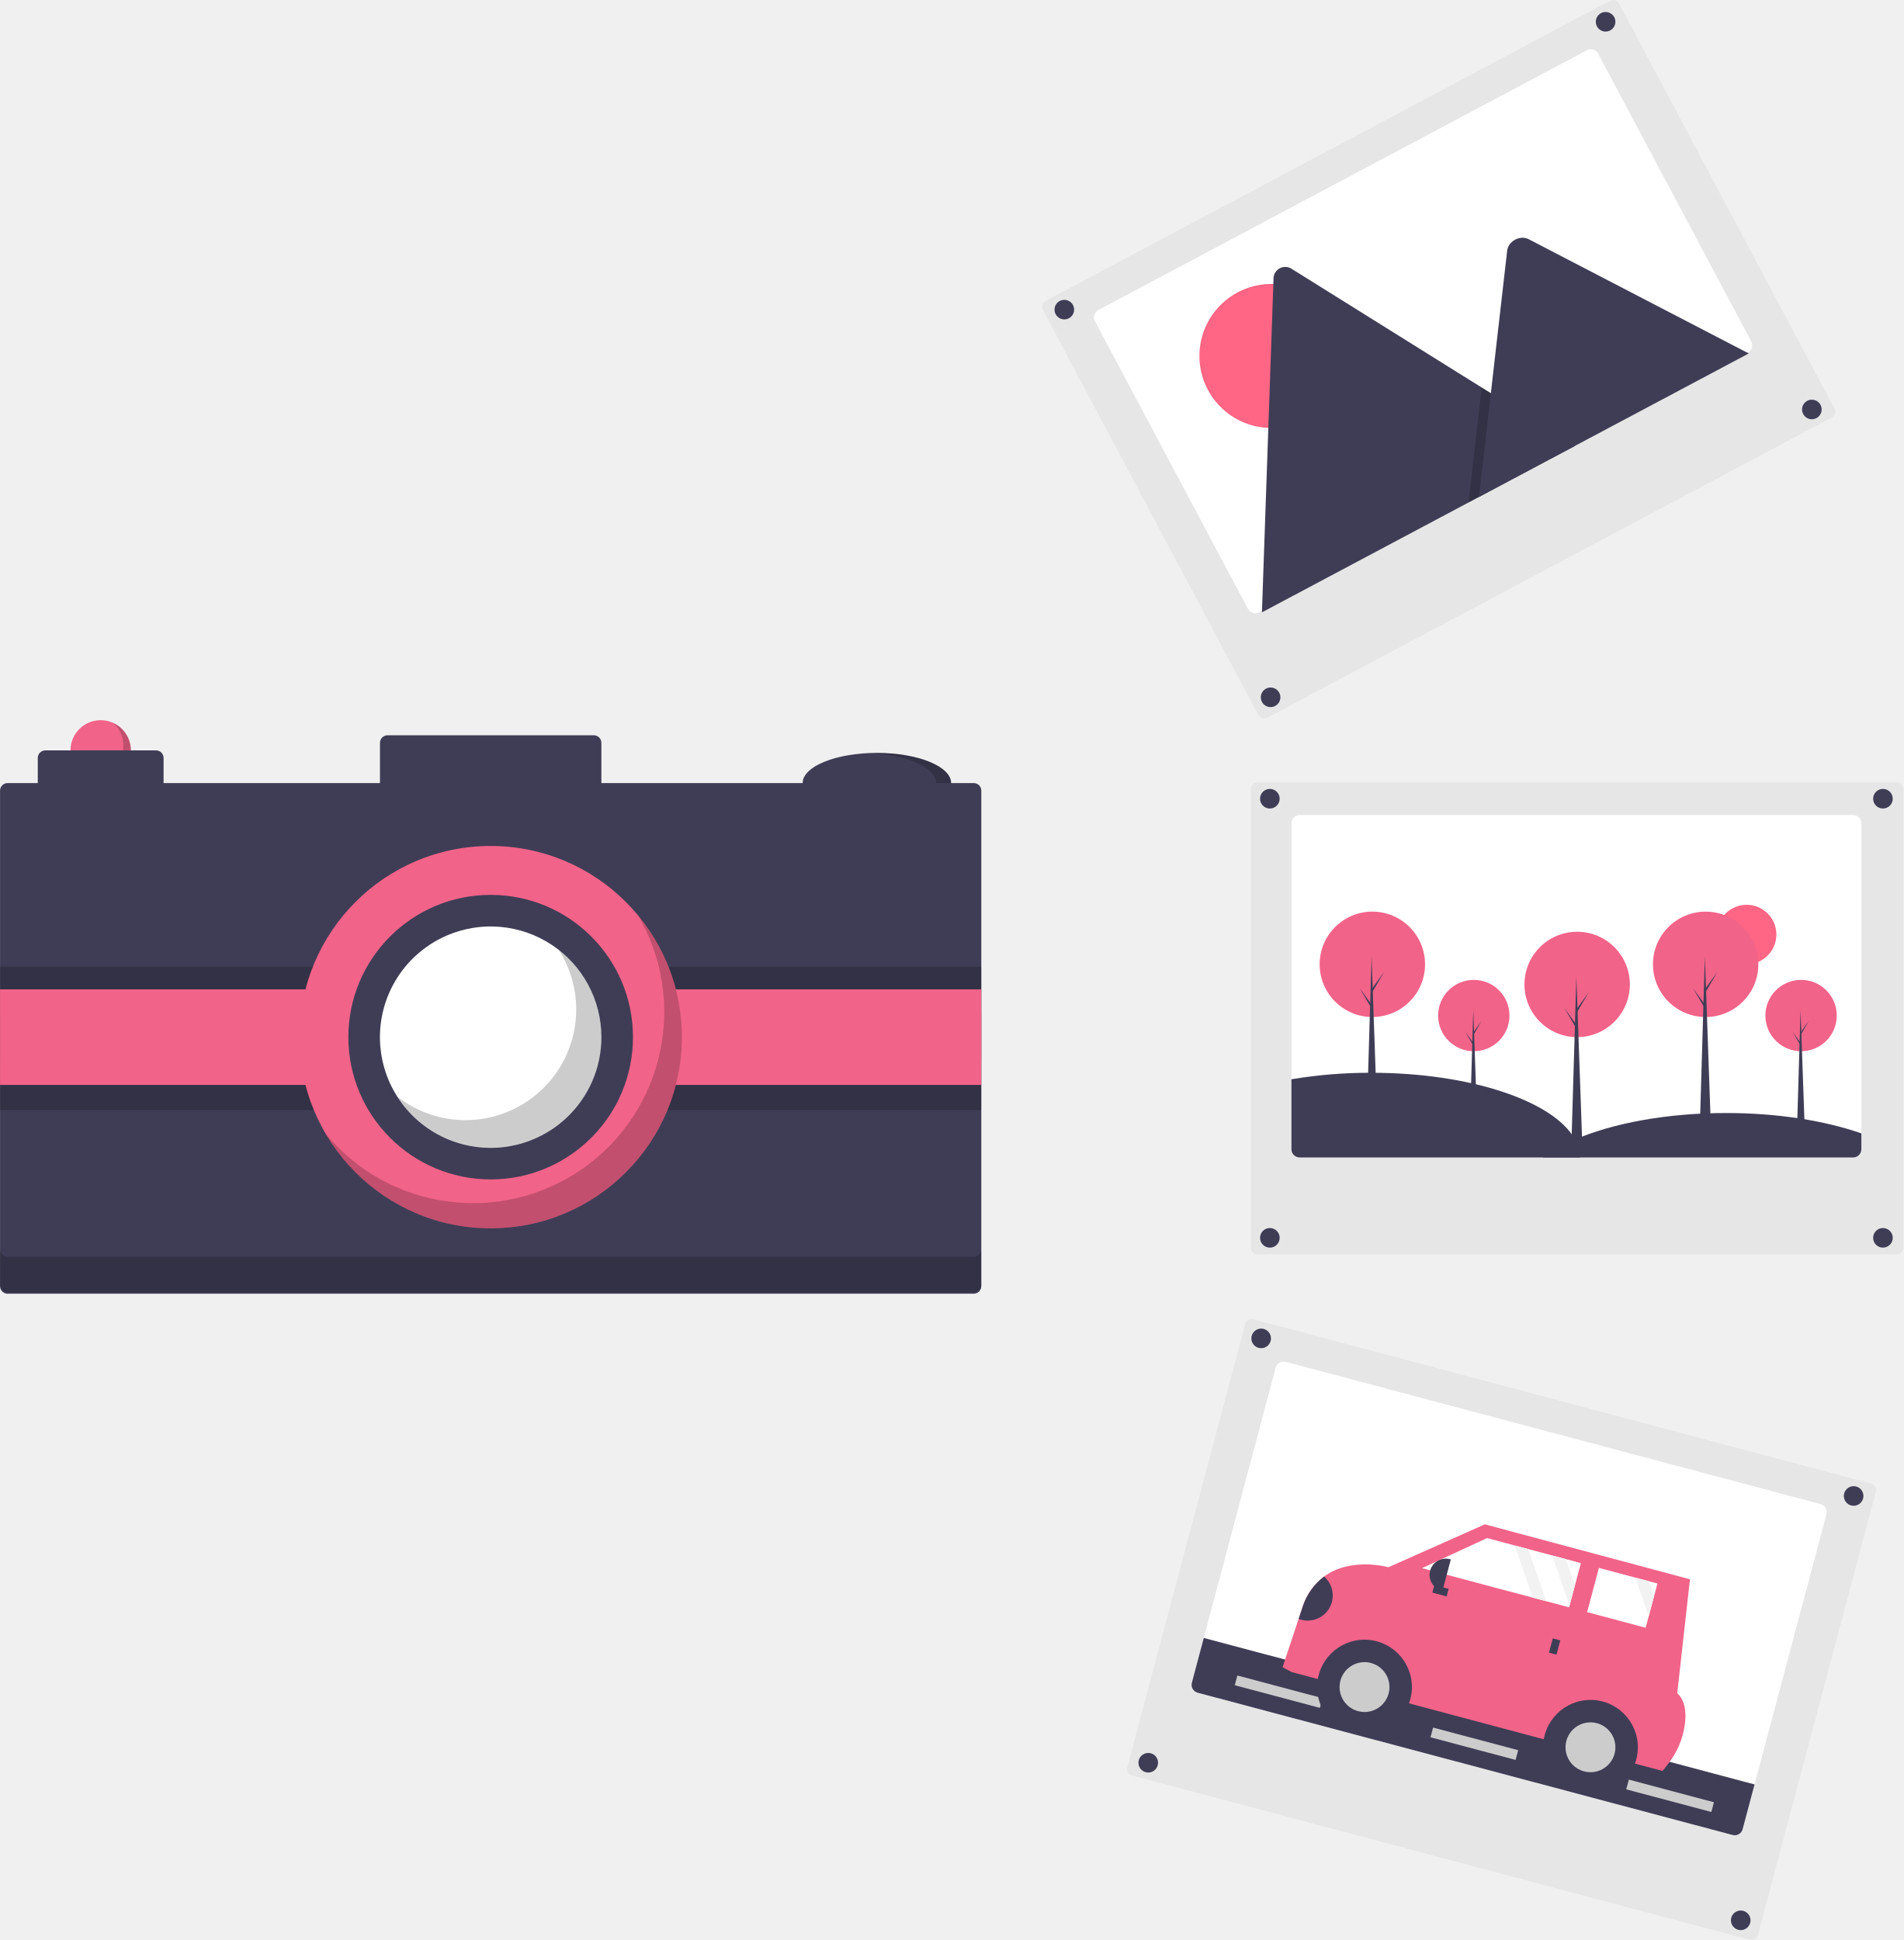
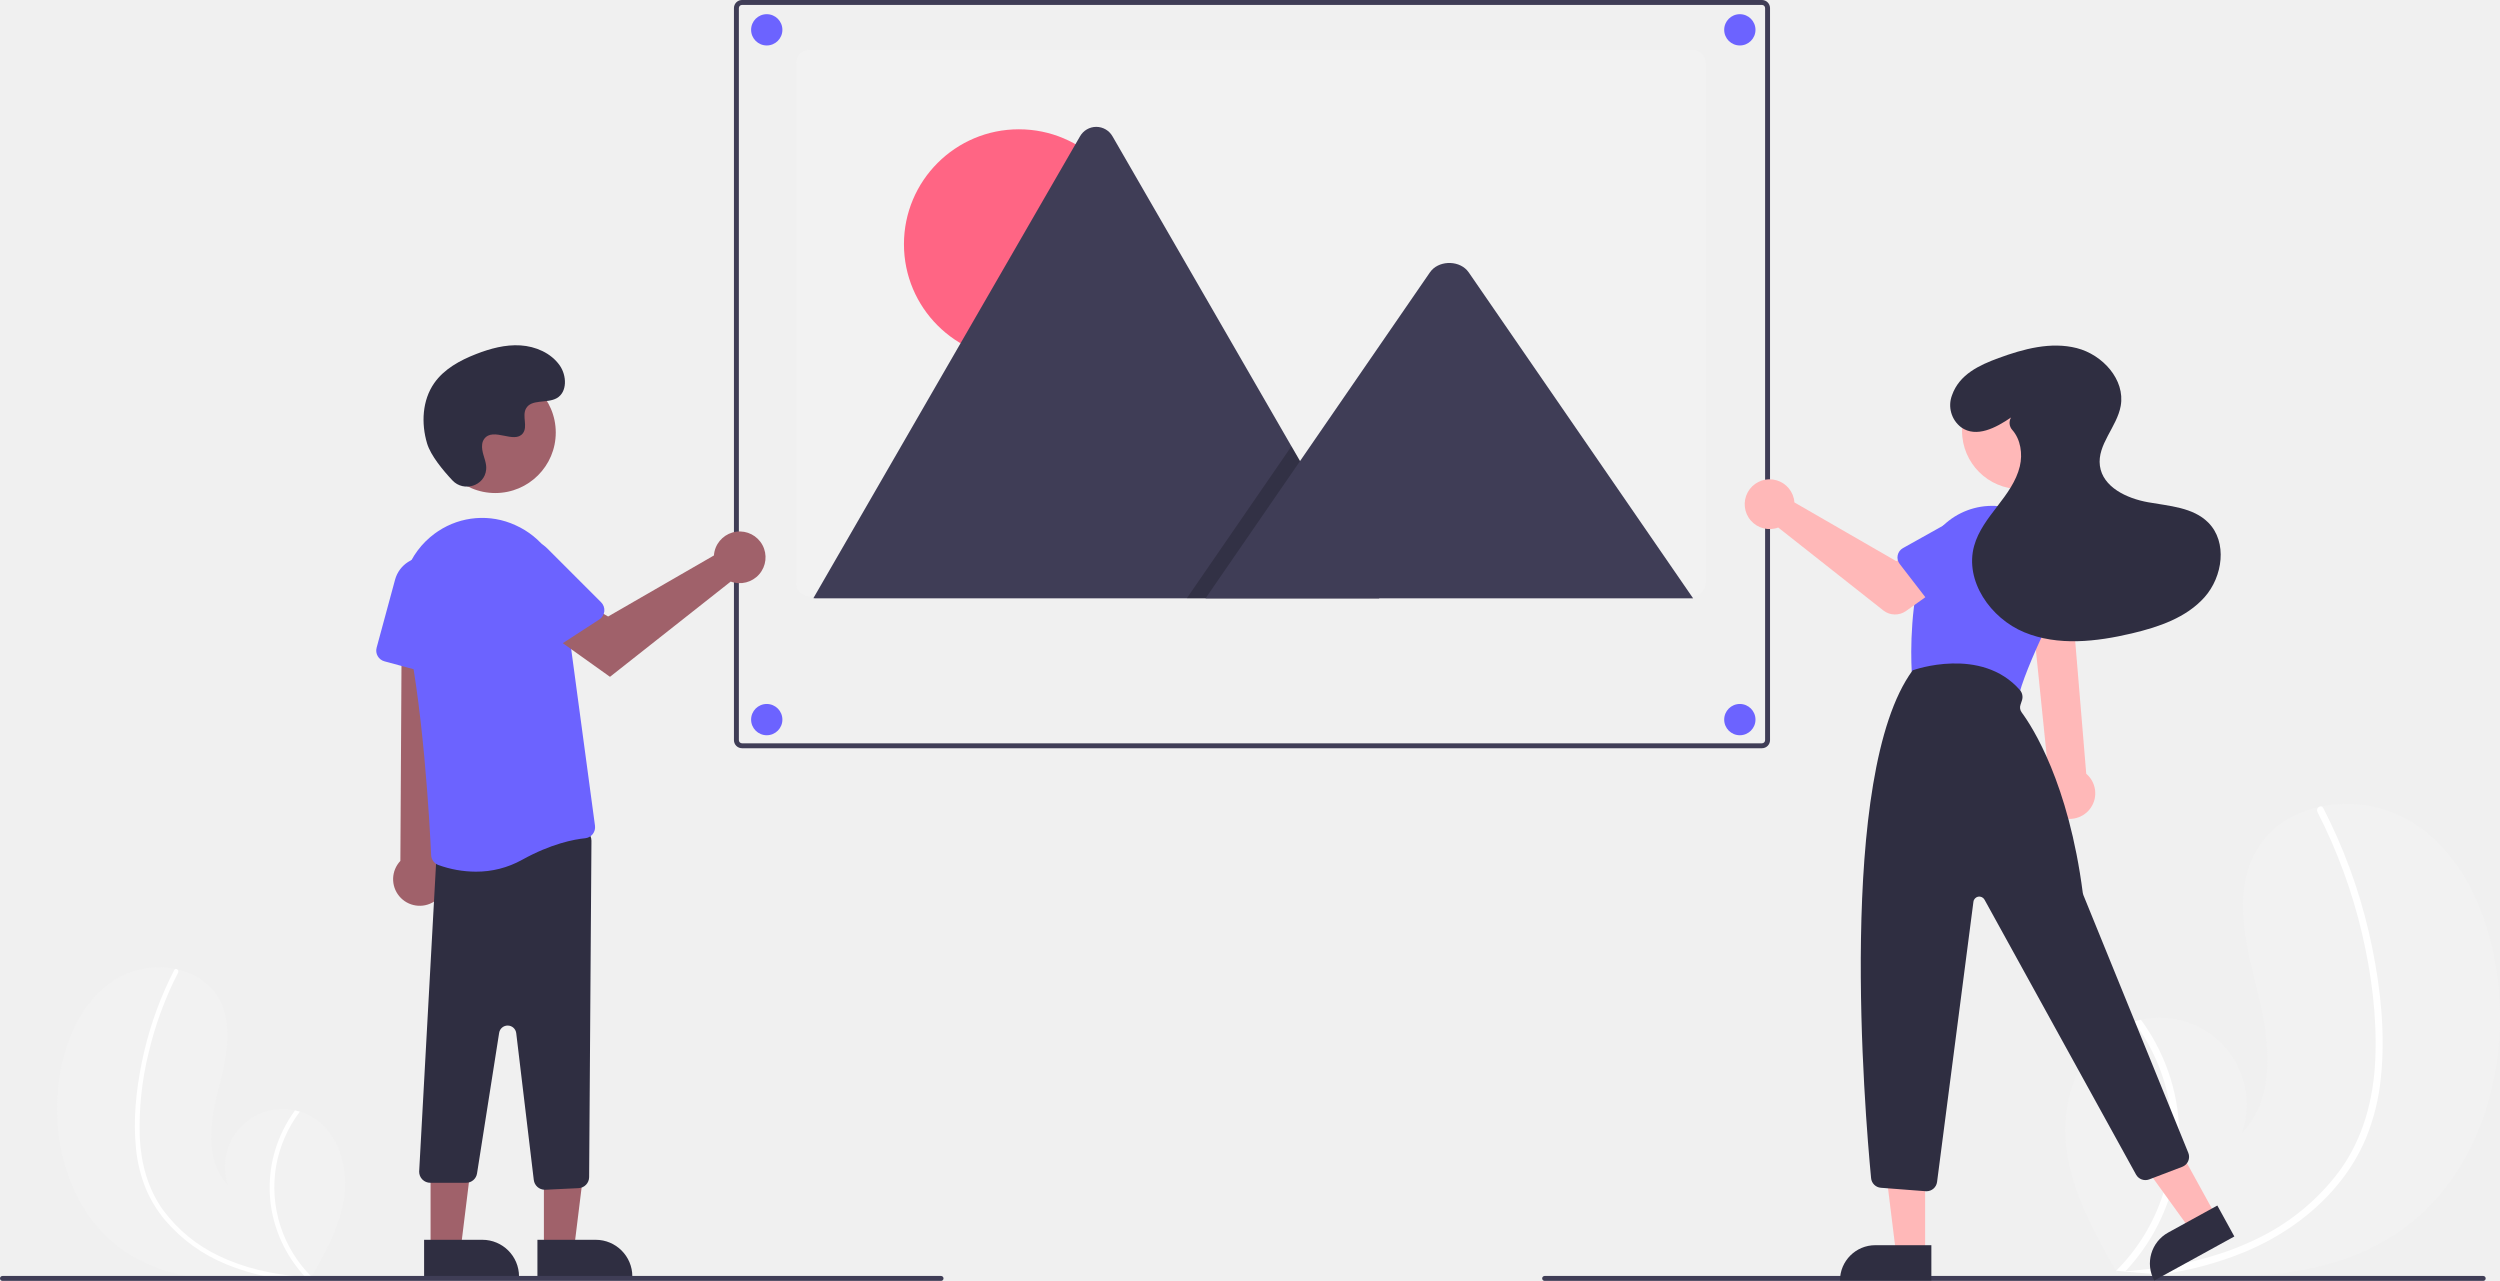
- <svg xmlns="http://www.w3.org/2000/svg" data-name="Layer 1" width="756.483" height="771.242" viewBox="0 0 756.483 771.242">
-   <path d="M721.528,375.356a2.659,2.659,0,0,0-2.656,2.656V560.372a2.659,2.659,0,0,0,2.656,2.656H975.585a2.659,2.659,0,0,0,2.656-2.656V378.012a2.659,2.659,0,0,0-2.656-2.656Z" transform="translate(-221.7583 -64.37879)" fill="#e6e6e6" />
-   <path d="M961.555,391.666v129.6a3.261,3.261,0,0,1-3.26,3.26h-220a2.319,2.319,0,0,1-.46-.04,3.256,3.256,0,0,1-2.8-3.22v-129.6a3.261,3.261,0,0,1,3.26-3.26h220A3.261,3.261,0,0,1,961.555,391.666Z" transform="translate(-221.7583 -64.37879)" fill="#fff" />
-   <circle cx="694.198" cy="371.516" r="11.819" fill="#ff6584" />
-   <circle cx="504.705" cy="317.53" r="3.897" fill="#3f3d56" />
-   <circle cx="748.372" cy="317.53" r="3.897" fill="#3f3d56" />
-   <circle cx="504.705" cy="492.097" r="3.897" fill="#3f3d56" />
-   <circle cx="748.372" cy="492.097" r="3.897" fill="#3f3d56" />
-   <circle cx="585.76" cy="403.733" r="14.18" fill="#f26389" />
-   <polygon points="587.127 446.444 584.223 446.444 585.547 401.597 587.127 446.444" fill="#3f3d56" />
-   <polygon points="585.803 410.097 588.921 405.783 585.76 411.165 585.419 410.567 585.803 410.097" fill="#3f3d56" />
-   <polygon points="585.461 414.454 582.343 410.14 585.504 415.521 585.846 414.923 585.461 414.454" fill="#3f3d56" />
-   <circle cx="715.837" cy="403.733" r="14.18" fill="#f26389" />
-   <polygon points="717.203 446.444 714.299 446.444 715.623 401.597 717.203 446.444" fill="#3f3d56" />
-   <polygon points="715.879 410.097 718.997 405.783 715.837 411.165 715.495 410.567 715.879 410.097" fill="#3f3d56" />
-   <polygon points="715.538 414.454 712.42 410.14 715.58 415.521 715.922 414.923 715.538 414.454" fill="#3f3d56" />
-   <circle cx="626.838" cy="391.363" r="20.943" fill="#f26389" />
-   <polygon points="628.856 454.444 624.567 454.444 626.522 388.209 628.856 454.444" fill="#3f3d56" />
-   <polygon points="626.901 400.762 631.506 394.391 626.838 402.339 626.333 401.456 626.901 400.762" fill="#3f3d56" />
-   <polygon points="626.396 407.197 621.791 400.825 626.459 408.774 626.964 407.891 626.396 407.197" fill="#3f3d56" />
-   <circle cx="677.91" cy="383.363" r="20.943" fill="#f26389" />
-   <polygon points="679.929 446.444 675.64 446.444 677.595 380.209 679.929 446.444" fill="#3f3d56" />
-   <polygon points="677.974 392.762 682.578 386.391 677.91 394.339 677.406 393.456 677.974 392.762" fill="#3f3d56" />
-   <polygon points="677.469 399.197 672.864 392.825 677.532 400.774 678.037 399.891 677.469 399.197" fill="#3f3d56" />
-   <circle cx="545.44" cy="383.363" r="20.943" fill="#f26389" />
-   <polygon points="547.459 446.444 543.169 446.444 545.125 380.209 547.459 446.444" fill="#3f3d56" />
-   <polygon points="545.503 392.762 550.108 386.391 545.44 394.339 544.935 393.456 545.503 392.762" fill="#3f3d56" />
-   <polygon points="544.999 399.197 540.394 392.825 545.062 400.774 545.566 399.891 544.999 399.197" fill="#3f3d56" />
-   <path d="M849.765,524.526H738.295a2.319,2.319,0,0,1-.46-.04,3.256,3.256,0,0,1-2.8-3.22v-27.83a189.759,189.759,0,0,1,31.74-2.58c39.57,0,72.67,11.34,80.97,26.52A15.252,15.252,0,0,1,849.765,524.526Z" transform="translate(-221.7583 -64.37879)" fill="#3f3d56" />
-   <path d="M961.555,514.956v6.31a3.261,3.261,0,0,1-3.26,3.26H834.965a62.861,62.861,0,0,1,12.78-7.15c15.11-6.48,36.42-10.52,60.03-10.52C928.295,506.856,947.065,509.896,961.555,514.956Z" transform="translate(-221.7583 -64.37879)" fill="#3f3d56" />
-   <path d="M862.882,64.379a2.647,2.647,0,0,0-1.244.312l-224.3,119.311a2.66,2.66,0,0,0-1.097,3.593l85.64,161a2.66,2.66,0,0,0,3.594,1.098l224.299-119.311a2.66,2.66,0,0,0,1.098-3.593l-85.641-161a2.638,2.638,0,0,0-1.569-1.293A2.669,2.669,0,0,0,862.882,64.379Z" transform="translate(-221.7583 -64.37879)" fill="#e6e6e6" />
-   <path d="M856.913,85.679l60.861,114.416a3.262,3.262,0,0,1-1.348,4.413L722.198,307.822a2.75,2.75,0,0,1-.43.187,3.26,3.26,0,0,1-3.983-1.536L656.925,192.058a3.262,3.262,0,0,1,1.348-4.413L852.5,84.33A3.262,3.262,0,0,1,856.913,85.679Z" transform="translate(-221.7583 -64.37879)" fill="#fff" />
-   <circle cx="505.338" cy="141.514" r="28.624" fill="#ff6584" />
-   <path d="M847.77,241.616,723.795,307.561a2.864,2.864,0,0,1-.483.21l4.61-132.752a4.65,4.65,0,0,1,7.146-3.801L810.674,218.442l3.62,2.258Z" transform="translate(-221.7583 -64.37879)" fill="#3f3d56" />
-   <polygon points="626.012 177.237 583.684 199.752 588.408 158.518 588.747 155.548 588.916 154.063 592.536 156.322 626.012 177.237" opacity="0.2" />
-   <path d="M916.798,204.897,809.57,261.935l4.724-41.235.339-2.97,6.154-53.735c.404-3.522,4.589-5.954,7.874-4.812a5.541,5.541,0,0,1,.649.279Z" transform="translate(-221.7583 -64.37879)" fill="#3f3d56" />
-   <circle cx="423.016" cy="123.091" r="3.897" fill="#3f3d56" />
-   <circle cx="638.141" cy="8.66" r="3.897" fill="#3f3d56" />
-   <circle cx="504.996" cy="277.211" r="3.897" fill="#3f3d56" />
-   <circle cx="720.122" cy="162.78" r="3.897" fill="#3f3d56" />
-   <path d="M917.193,835.532a2.66,2.66,0,0,0,3.25-1.885l46.881-176.231a2.657,2.657,0,0,0-1.885-3.25l-245.52-65.312a2.658,2.658,0,0,0-3.25,1.885L669.79,766.969a2.656,2.656,0,0,0,1.885,3.25Z" transform="translate(-221.7583 -64.37879)" fill="#e6e6e6" />
-   <path d="M947.687,666.32,914.37,791.565A3.261,3.261,0,0,1,910.382,793.877L697.776,737.32a2.32,2.32,0,0,1-.434-.157,3.256,3.256,0,0,1-1.878-3.832l33.317-125.244a3.261,3.261,0,0,1,3.989-2.312l212.606,56.557A3.261,3.261,0,0,1,947.687,666.32Z" transform="translate(-221.7583 -64.37879)" fill="#fff" />
-   <path d="M919.103,773.773l-4.733,17.791A3.261,3.261,0,0,1,910.382,793.877L697.776,737.32a2.32,2.32,0,0,1-.434-.157,3.256,3.256,0,0,1-1.878-3.832l4.733-17.791Z" transform="translate(-221.7583 -64.37879)" fill="#3f3d56" />
-   <rect x="790.238" y="755.601" width="35" height="4" transform="translate(0.14887 -246.5662) rotate(14.89658)" fill="#ccc" />
-   <rect x="712.443" y="734.906" width="35" height="4" transform="translate(-7.78575 -227.2627) rotate(14.89658)" fill="#ccc" />
-   <rect x="868.033" y="776.295" width="35" height="4" transform="translate(8.08348 -265.8698) rotate(14.89658)" fill="#ccc" />
-   <circle cx="501.247" cy="532.076" r="3.897" fill="#3f3d56" />
-   <circle cx="736.724" cy="594.717" r="3.897" fill="#3f3d56" />
-   <circle cx="456.37" cy="700.776" r="3.897" fill="#3f3d56" />
-   <circle cx="691.847" cy="763.417" r="3.897" fill="#3f3d56" />
-   <rect x="866.888" y="765.123" width="19.453" height="3.088" transform="matrix(-0.96625, -0.25759, 0.25759, -0.96625, 1304.401, 1668.891)" fill="#3f3d56" />
-   <path d="M731.516,727.186l3.64,1.929,147.386,39.291,2.147-2.736a32.257,32.257,0,0,0,6.776-16.246c.5-4.434.036-9.095-3.087-11.897l5.049-45.309L811.912,670.378l-38.322,17.056s-14.813-4.227-25.576,3.689a24.45,24.45,0,0,0-8.404,11.699l-1.712,5.152Z" transform="translate(-221.7583 -64.37879)" fill="#f26389" />
-   <circle cx="542.327" cy="670.691" r="18.835" fill="#3f3d56" />
-   <circle cx="542.327" cy="670.691" r="9.913" fill="#ccc" />
-   <circle cx="632.131" cy="694.632" r="18.835" fill="#3f3d56" />
-   <circle cx="632.131" cy="694.632" r="9.913" fill="#ccc" />
-   <polygon points="565.159 623.415 609.185 635.147 614.56 636.577 623.634 638.998 623.81 638.335 625.939 630.357 628.329 621.398 622.292 619.792 616.918 618.356 607.399 615.817 602.024 614.387 591.034 611.457 565.159 623.415" fill="#fff" />
-   <polygon points="630.796 640.91 654.064 647.113 655.285 642.548 657.407 634.569 658.759 629.514 655.352 628.607 649.978 627.171 635.485 623.309 630.796 640.91" fill="#fff" />
-   <rect x="838.102" y="716.011" width="3.088" height="5.867" transform="matrix(-0.96625, -0.25759, 0.25759, -0.96625, 1244.004, 1565.533)" fill="#3f3d56" />
-   <rect x="792.722" y="693.847" width="3.088" height="5.867" transform="translate(1450.37 44.42414) rotate(104.9272)" fill="#3f3d56" />
-   <path d="M790.043,683.236h.34a6.453,6.453,0,0,1,6.453,6.453v0a6.453,6.453,0,0,1-6.453,6.453H790.043a0,0,0,0,1,0,0V683.236A0,0,0,0,1,790.043,683.236Z" transform="translate(1160.687 1496.11) rotate(-165.0728)" fill="#3f3d56" />
-   <path d="M737.897,707.973A9.975,9.975,0,0,0,748.013,691.122a24.45,24.45,0,0,0-8.404,11.699Z" transform="translate(-221.7583 -64.37879)" fill="#3f3d56" />
-   <polygon points="616.918 618.356 623.81 638.335 625.939 630.357 622.292 619.792 616.918 618.356" fill="#f2f2f2" />
-   <polygon points="649.978 627.171 655.285 642.548 657.407 634.569 655.352 628.607 649.978 627.171" fill="#f2f2f2" />
-   <polygon points="602.024 614.387 609.185 635.147 614.56 636.577 607.399 615.817 602.024 614.387" fill="#f2f2f2" />
-   <circle cx="40.017" cy="298.313" r="12" fill="#f26389" />
-   <path d="M266.84,351.825a11.984,11.984,0,0,1-13.13,19.734,11.99,11.99,0,1,0,13.13-19.734Z" transform="translate(-221.7583 -64.37879)" opacity="0.2" />
-   <ellipse cx="348.517" cy="311.313" rx="29.5" ry="12" fill="#3f3d56" />
-   <path d="M570.275,363.692q-1.519,0-3,.061c14.883.612,26.5,5.723,26.5,11.939s-11.617,11.327-26.5,11.939q1.48.061,3,.061c16.292,0,29.5-5.373,29.5-12S586.567,363.692,570.275,363.692Z" transform="translate(-221.7583 -64.37879)" opacity="0.2" />
-   <path d="M608.775,375.692h-148v-16a3,3,0,0,0-3-3h-82a3,3,0,0,0-3,3v16h-86v-10a3,3,0,0,0-3-3h-44a3,3,0,0,0-3,3v10h-12a2.996,2.996,0,0,0-3,3v197a2.996,2.996,0,0,0,3,3h384a2.996,2.996,0,0,0,3-3v-197A2.996,2.996,0,0,0,608.775,375.692Z" transform="translate(-221.7583 -64.37879)" fill="#3f3d56" />
-   <path d="M608.758,564h-384a2.996,2.996,0,0,1-3-3v14a2.996,2.996,0,0,0,3,3h384a2.996,2.996,0,0,0,3-3v-14A2.996,2.996,0,0,1,608.758,564Z" transform="translate(-221.7583 -64.37879)" opacity="0.2" />
-   <rect x="0.017" y="403.313" width="390" height="38" opacity="0.2" />
-   <rect x="0.017" y="384.313" width="390" height="38" opacity="0.2" />
-   <rect x="0.017" y="393.313" width="390" height="38" fill="#f26389" />
-   <circle cx="195.017" cy="412.313" r="76" fill="#f26389" />
-   <path d="M475.315,428.228a75.996,75.996,0,0,1-124.081,86.928A75.996,75.996,0,1,0,475.315,428.228Z" transform="translate(-221.7583 -64.37879)" opacity="0.2" />
-   <circle cx="195.017" cy="412.313" r="56.558" fill="#3f3d56" />
-   <path d="M460.775,476.692a43.723,43.723,0,0,1-3.57,17.37,43.131,43.131,0,0,1-4.75,8.37,43.998,43.998,0,1,1-61.42-61.42,43.125,43.125,0,0,1,8.37-4.75,44.005,44.005,0,0,1,61.37,40.43Z" transform="translate(-221.7583 -64.37879)" fill="#fff" />
-   <path d="M460.305,470.282a43.928,43.928,0,0,0-16.448-28.265A44.002,44.002,0,0,1,447.205,483.062a43.131,43.131,0,0,1-4.75,8.37,43.973,43.973,0,0,1-62.769,8.919,43.978,43.978,0,0,0,72.769,2.081,43.131,43.131,0,0,0,4.75-8.37,44.018,44.018,0,0,0,3.1-23.78Z" transform="translate(-221.7583 -64.37879)" opacity="0.2" />
+ <svg xmlns="http://www.w3.org/2000/svg" data-name="Layer 1" width="1014.809" height="519.943" viewBox="0 0 1014.809 519.943">
+   <path d="M141.875,697.022c18.351,13.22,42.132,13.884,65.119,12.26,3.21-.226,6.397-.492,9.555-.779.019-.005.044-.003.064-.008.152-.014.304-.029.449-.038.652-.061,1.304-.122,1.949-.183l-.153.291-.479.903c.172-.302.344-.598.516-.9.051-.091.107-.181.158-.272,5.955-10.363,11.861-21.106,13.368-32.939,1.557-12.282-2.819-26.189-13.629-32.226a21.814,21.814,0,0,0-4.476-1.875c-.646-.196-1.302-.356-1.964-.497a23.38,23.38,0,0,0-27.19,30.393c-9.165-9.397-7.455-24.643-4.294-37.384,3.167-12.741,7.002-26.918.56-38.362-3.581-6.37-9.879-10.322-16.946-11.914-.217-.047-.433-.093-.651-.134a34.121,34.121,0,0,0-24.514,4.295c-13.514,8.516-20.455,24.662-22.707,40.479C112.979,653.586,121.011,681.991,141.875,697.022Z" transform="translate(-92.5953 -190.0283)" fill="#f2f2f2" />
+   <path d="M147.8,656.222a58.004,58.004,0,0,0,4.003,16.346,50.366,50.366,0,0,0,7.82,12.773,64.531,64.531,0,0,0,24.788,17.873,92.875,92.875,0,0,0,22.583,6.068c3.21-.226,6.397-.492,9.555-.779.019-.005.044-.003.064-.008.152-.014.304-.029.449-.038.652-.061,1.304-.122,1.949-.183l-.153.291-.479.903c.172-.302.344-.598.516-.9.051-.091.107-.181.158-.272a51.34,51.34,0,0,1-14.388-44.91,51.779,51.779,0,0,1,9.651-22.129c-.646-.196-1.302-.356-1.964-.497a53.684,53.684,0,0,0-4.897,8.111,52.603,52.603,0,0,0-4.538,32.725,53.781,53.781,0,0,0,13.626,26.825c-.613-.043-1.232-.093-1.838-.148-11.474-.972-22.925-3.439-33.333-8.492a60.034,60.034,0,0,1-22.49-18.453c-6.303-8.693-9.081-19.149-9.558-29.776a125.662,125.662,0,0,1,3.567-34.019,142.789,142.789,0,0,1,11.998-32.683,1.027,1.027,0,0,0-.408-1.355.873.873,0,0,0-.651-.134.76.76,0,0,0-.502.43c-.656,1.28-1.3,2.562-1.919,3.857A144.41,144.41,0,0,0,150.105,621.554C147.824,632.867,146.606,644.702,147.8,656.222Z" transform="translate(-92.5953 -190.0283)" fill="#fff" />
+   <path d="M1068.011,688.875c-27.688,19.946-63.569,20.948-98.252,18.497-4.843-.342-9.652-.743-14.416-1.175-.029-.007-.067-.005-.096-.012-.229-.022-.458-.044-.677-.057-.983-.092-1.967-.184-2.941-.277l.23.439.722,1.363c-.26-.456-.519-.903-.778-1.359-.076-.137-.162-.273-.238-.41-8.985-15.635-17.896-31.845-20.169-49.699-2.35-18.531,4.254-39.515,20.563-48.623a32.912,32.912,0,0,1,6.754-2.828c.975-.296,1.964-.537,2.964-.75a35.277,35.277,0,0,1,41.024,45.858c13.828-14.179,11.248-37.181,6.478-56.405-4.779-19.223-10.565-40.615-.844-57.881,5.403-9.611,14.905-15.574,25.569-17.976.327-.071.654-.141.982-.202a51.483,51.483,0,0,1,36.988,6.481c20.39,12.849,30.862,37.211,34.261,61.075C1111.609,623.337,1099.49,666.195,1068.011,688.875Z" transform="translate(-92.5953 -190.0283)" fill="#f2f2f2" />
+   <path d="M1059.071,627.314a87.517,87.517,0,0,1-6.04,24.662,75.993,75.993,0,0,1-11.799,19.272c-9.951,11.971-23.11,20.971-37.4,26.968a140.132,140.132,0,0,1-34.074,9.155c-4.843-.342-9.652-.743-14.416-1.175-.029-.007-.067-.005-.096-.012-.229-.022-.458-.044-.677-.057-.983-.092-1.967-.184-2.941-.277l.23.439.722,1.363c-.26-.456-.519-.903-.778-1.359-.076-.137-.162-.273-.238-.41a77.462,77.462,0,0,0,21.709-67.761,78.126,78.126,0,0,0-14.562-33.389c.975-.296,1.964-.537,2.964-.75a81.002,81.002,0,0,1,7.389,12.238,79.369,79.369,0,0,1,6.848,49.376,81.146,81.146,0,0,1-20.559,40.474c.925-.065,1.859-.141,2.773-.224,17.313-1.467,34.59-5.189,50.293-12.812a90.58,90.58,0,0,0,33.933-27.842c9.51-13.116,13.701-28.892,14.421-44.927.763-17.167-1.464-34.635-5.382-51.329a215.443,215.443,0,0,0-18.103-49.313,1.549,1.549,0,0,1,.615-2.045,1.317,1.317,0,0,1,.982-.202,1.147,1.147,0,0,1,.757.649c.99,1.932,1.961,3.865,2.896,5.82a217.889,217.889,0,0,1,17.057,51.161C1059.035,592.076,1060.872,609.932,1059.071,627.314Z" transform="translate(-92.5953 -190.0283)" fill="#fff" />
+   <path d="M807.819,493.758H393.794a3.281,3.281,0,0,1-3.273-3.272V193.302a3.281,3.281,0,0,1,3.273-3.273H807.818a3.281,3.281,0,0,1,3.273,3.272v297.184A3.281,3.281,0,0,1,807.819,493.758ZM393.794,192.028a1.277,1.277,0,0,0-1.274,1.274V490.484a1.278,1.278,0,0,0,1.275,1.273H807.818a1.278,1.278,0,0,0,1.273-1.274V193.302a1.277,1.277,0,0,0-1.274-1.273H393.794Z" transform="translate(-92.5953 -190.0283)" fill="#3f3d56" />
+   <path d="M784.958,215.552V426.747a5.315,5.315,0,0,1-5.314,5.317H421.125a4.482,4.482,0,0,1-.762-.059,5.312,5.312,0,0,1-4.555-5.258V215.552a5.315,5.315,0,0,1,5.314-5.317H779.641a5.315,5.315,0,0,1,5.317,5.314Z" transform="translate(-92.5953 -190.0283)" fill="#f2f2f2" />
+   <circle cx="413.584" cy="99.131" r="46.648" fill="#ff6584" />
+   <path d="M652.462,432.91H423.622a4.666,4.666,0,0,1-.855-.068L530.998,245.372a7.578,7.578,0,0,1,13.191,0L616.825,371.179l3.48,6.02Z" transform="translate(-92.5953 -190.0283)" fill="#3f3d56" />
+   <polygon points="559.866 242.882 481.735 242.882 520.089 187.171 522.85 183.158 524.23 181.151 527.71 187.171 559.866 242.882" opacity="0.2" style="isolation:isolate" />
+   <path d="M779.878,432.91H581.95l38.354-55.711,2.76-4.013,49.979-72.602c3.277-4.758,11.159-5.055,15.012-.897a9.033,9.033,0,0,1,.72.897Z" transform="translate(-92.5953 -190.0283)" fill="#3f3d56" />
+   <circle cx="311.242" cy="292.106" r="6.35" fill="#6c63ff" />
+   <circle cx="311.242" cy="12.106" r="6.35" fill="#6c63ff" />
+   <circle cx="706.242" cy="12.106" r="6.35" fill="#6c63ff" />
+   <circle cx="706.242" cy="292.106" r="6.35" fill="#6c63ff" />
+   <polygon points="220.779 506.765 233.039 506.765 238.871 459.477 220.777 459.478 220.779 506.765" fill="#a0616a" />
+   <path d="M310.748,693.29h38.531a0,0,0,0,1,0,0V708.177a0,0,0,0,1,0,0H325.635a14.887,14.887,0,0,1-14.887-14.887v0A0,0,0,0,1,310.748,693.29Z" transform="translate(567.4629 1211.424) rotate(179.9974)" fill="#2f2e41" />
+   <polygon points="174.779 506.765 187.039 506.765 192.871 459.477 174.777 459.478 174.779 506.765" fill="#a0616a" />
+   <path d="M264.748,693.29h38.531a0,0,0,0,1,0,0V708.177a0,0,0,0,1,0,0H279.635a14.887,14.887,0,0,1-14.887-14.887v0A0,0,0,0,1,264.748,693.29Z" transform="translate(475.4629 1211.426) rotate(179.9974)" fill="#2f2e41" />
+   <path d="M268.872,555.955a10.743,10.743,0,0,0,2.062-16.343l8.072-114.558-23.253,2.255L255.115,539.496a10.801,10.801,0,0,0,13.757,16.459Z" transform="translate(-92.5953 -190.0283)" fill="#a0616a" />
+   <path d="M313.74,672.977a4.517,4.517,0,0,1-4.469-3.966l-7.126-59.603a3.5,3.5,0,0,0-6.933-.128l-8.977,57.067a4.479,4.479,0,0,1-4.445,3.801H267.24a4.5,4.5,0,0,1-4.5-4.534l6.944-126.534a4.474,4.474,0,0,1,3.854-4.42l53.994-7.838a4.501,4.501,0,0,1,5.146,4.485l-.942,136.557a4.499,4.499,0,0,1-4.286,4.463l-13.496.644Q313.847,672.977,313.74,672.977Z" transform="translate(-92.5953 -190.0283)" fill="#2f2e41" />
+   <path d="M285.748,543.861a45.085,45.085,0,0,1-15.226-2.711,4.465,4.465,0,0,1-2.918-4.005c-.466-10.337-3.191-63.544-11.125-95.999a33.178,33.178,0,0,1,12.636-34.573q.64-.46,1.305-.903a32.306,32.306,0,0,1,31.396-2.461,33.219,33.219,0,0,1,19.364,25.957l12.938,96.051a4.478,4.478,0,0,1-.931,3.401,4.418,4.418,0,0,1-3.053,1.673c-4.483.447-13.781,2.185-25.68,8.796A38.125,38.125,0,0,1,285.748,543.861Z" transform="translate(-92.5953 -190.0283)" fill="#6c63ff" />
+   <path d="M269.931,464.242l-21.291-5.773a4.505,4.505,0,0,1-3.166-5.521l7.485-27.605a12.399,12.399,0,0,1,24.346,3.927l-1.704,30.876a4.5,4.5,0,0,1-5.671,4.095Z" transform="translate(-92.5953 -190.0283)" fill="#6c63ff" />
+   <circle cx="201.036" cy="175.577" r="24.561" fill="#a0616a" />
+   <path d="M382.635,413.86a10.527,10.527,0,0,0-.239,1.64l-42.957,24.782-10.441-6.011-11.131,14.572L340.203,464.764l49.008-38.663A10.496,10.496,0,1,0,382.635,413.86Z" transform="translate(-92.5953 -190.0283)" fill="#a0616a" />
+   <path d="M335.878,441.478l-18.504,12.009a4.505,4.505,0,0,1-6.224-1.325l-15.57-23.992a12.399,12.399,0,0,1,19.168-15.516l21.863,21.868a4.5,4.5,0,0,1-.733,6.957Z" transform="translate(-92.5953 -190.0283)" fill="#6c63ff" />
+   <path d="M276.251,385.037c4.582,4.881,13.091,2.261,13.688-4.407a8.055,8.055,0,0,0-.01-1.556c-.308-2.954-2.015-5.635-1.606-8.754a4.59,4.59,0,0,1,.84-2.149c3.651-4.889,12.222,2.187,15.668-2.239,2.113-2.714-.371-6.987,1.251-10.021,2.14-4.004,8.479-2.029,12.454-4.221,4.423-2.439,4.158-9.225,1.247-13.353-3.551-5.034-9.776-7.72-15.923-8.107s-12.253,1.275-17.992,3.511c-6.521,2.541-12.988,6.054-17.001,11.788-4.88,6.973-5.35,16.348-2.909,24.502C267.442,374.992,272.509,381.051,276.251,385.037Z" transform="translate(-92.5953 -190.0283)" fill="#2f2e41" />
+   <path d="M474.595,709.972h-381a1,1,0,1,1,0-2h381a1,1,0,1,1,0,2Z" transform="translate(-92.5953 -190.0283)" fill="#3f3d56" />
+   <path d="M1100.595,709.972h-381a1,1,0,0,1,0-2h381a1,1,0,0,1,0,2Z" transform="translate(-92.5953 -190.0283)" fill="#3f3d56" />
+   <path d="M928.023,521.322a10.342,10.342,0,0,1-3.698-15.421l-7.733-75.611h16.713l6.146,73.83a10.398,10.398,0,0,1-11.427,17.202Z" transform="translate(-92.5953 -190.0283)" fill="#ffb8b8" />
+   <circle cx="820.082" cy="174.889" r="23.645" fill="#ffb8b8" />
+   <path d="M907.297,474.223l-35.289-7.706a4.343,4.343,0,0,1-3.402-4.01c-.408-7.875-.7-28.246,5.365-47.263A28.639,28.639,0,0,1,910.772,397h0a28.652,28.652,0,0,1,16.271,39.558c-7.826,16.07-12.754,27.707-14.649,34.59a4.325,4.325,0,0,1-5.097,3.075Z" transform="translate(-92.5953 -190.0283)" fill="#6c63ff" />
+   <polygon points="781.457 508.826 769.654 508.825 764.04 463.301 781.459 463.301 781.457 508.826" fill="#ffb8b8" />
+   <path d="M761.224,505.453H783.986a0,0,0,0,1,0,0v14.332a0,0,0,0,1,0,0H746.892a0,0,0,0,1,0,0v0A14.332,14.332,0,0,1,761.224,505.453Z" fill="#2f2e41" />
+   <polygon points="899.476 493.529 889.134 499.215 862.279 462.029 877.544 453.637 899.476 493.529" fill="#ffb8b8" />
+   <path d="M975.648,687.433h22.762a0,0,0,0,1,0,0v14.332a0,0,0,0,1,0,0H961.316a0,0,0,0,1,0,0v0A14.332,14.332,0,0,1,975.648,687.433Z" transform="translate(-306.0206 367.9614) rotate(-28.80096)" fill="#2f2e41" />
+   <path d="M874.267,673.573l-18.17-1.399a4.32,4.32,0,0,1-3.98-3.899c-2.589-27.009-13.95-163.879,16.777-206.019l.086-.118.137-.051c.275-.101,27.678-9.872,43.4,8.035a4.33,4.33,0,0,1,.834,4.214l-.6,1.799a3.355,3.355,0,0,0,.477,3.055c4.363,5.898,19.048,28.616,24.82,73.289a3.337,3.337,0,0,0,.218.829l42.613,104.682a4.332,4.332,0,0,1-2.47,5.681L965.002,668.781a4.356,4.356,0,0,1-5.336-1.958L898.15,555.216a2.407,2.407,0,0,0-4.494.853L878.896,669.811a4.332,4.332,0,0,1-4.292,3.775C874.492,673.586,874.38,673.582,874.267,673.573Z" transform="translate(-92.5953 -190.0283)" fill="#2f2e41" />
+   <path d="M820.754,392.383a10.134,10.134,0,0,1,.23,1.579l41.355,23.858,10.052-5.787,10.716,14.029-16.8,11.974a7.702,7.702,0,0,1-9.24-.225l-42.645-33.643a10.106,10.106,0,1,1,6.33-11.785Z" transform="translate(-92.5953 -190.0283)" fill="#ffb8b8" />
+   <path d="M862.908,415.435a4.328,4.328,0,0,1,2.129-2.912l18.978-10.612a12.031,12.031,0,0,1,14.755,19.008l-15.131,15.713a4.332,4.332,0,0,1-6.55-.359l-13.366-17.323A4.327,4.327,0,0,1,862.908,415.435Z" transform="translate(-92.5953 -190.0283)" fill="#6c63ff" />
+   <path d="M912.032,448.151a4.327,4.327,0,0,1-1.605-3.231l-.681-21.732a12.031,12.031,0,0,1,23.667-4.345l6.98,20.667a4.332,4.332,0,0,1-3.335,5.649l-21.532,3.888A4.327,4.327,0,0,1,912.032,448.151Z" transform="translate(-92.5953 -190.0283)" fill="#6c63ff" />
+   <path d="M908.935,359.478c-6.077,4.159-14.057,8.435-20.264,4.006a11.295,11.295,0,0,1-3.707-13.02c2.972-8.499,11.138-12.241,18.947-15.109,10.151-3.729,21.204-6.695,31.684-4.025s19.741,12.816,17.849,23.464c-1.521,8.563-9.598,15.687-8.452,24.308,1.154,8.676,10.911,13.243,19.525,14.793s18.253,2.049,24.444,8.236c7.897,7.893,5.925,22.001-1.506,30.334s-18.645,12.111-29.511,14.679c-14.397,3.402-29.968,5.191-43.641-.456s-24.314-20.847-20.353-35.1c1.673-6.021,5.614-11.109,9.423-16.062s7.666-10.133,9.119-16.211c1.211-5.065.315-10.945-3.044-14.744a4.272,4.272,0,0,1-.572-4.993Z" transform="translate(-92.5953 -190.0283)" fill="#2f2e41" />
</svg>
